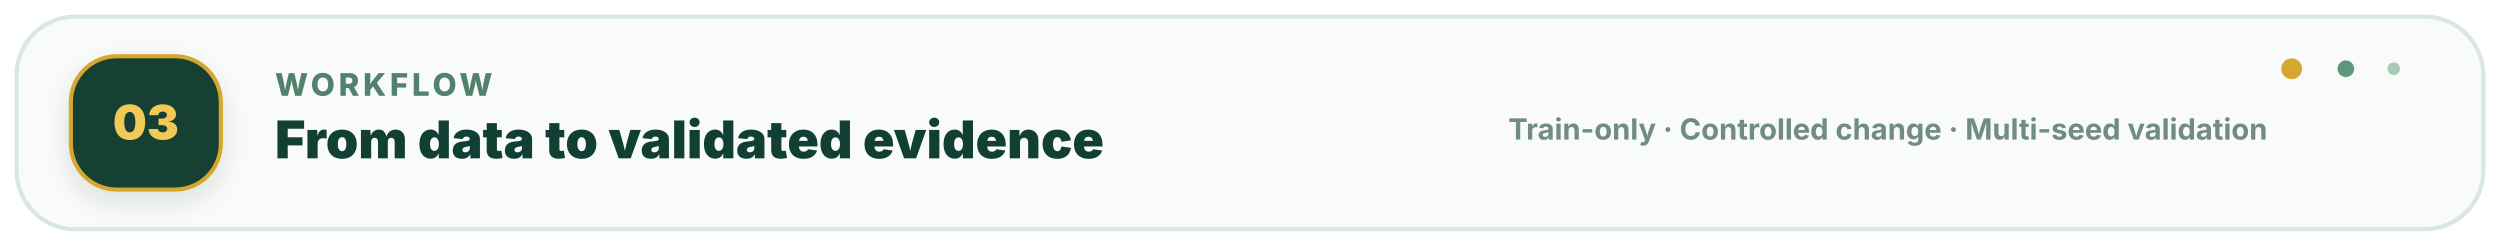
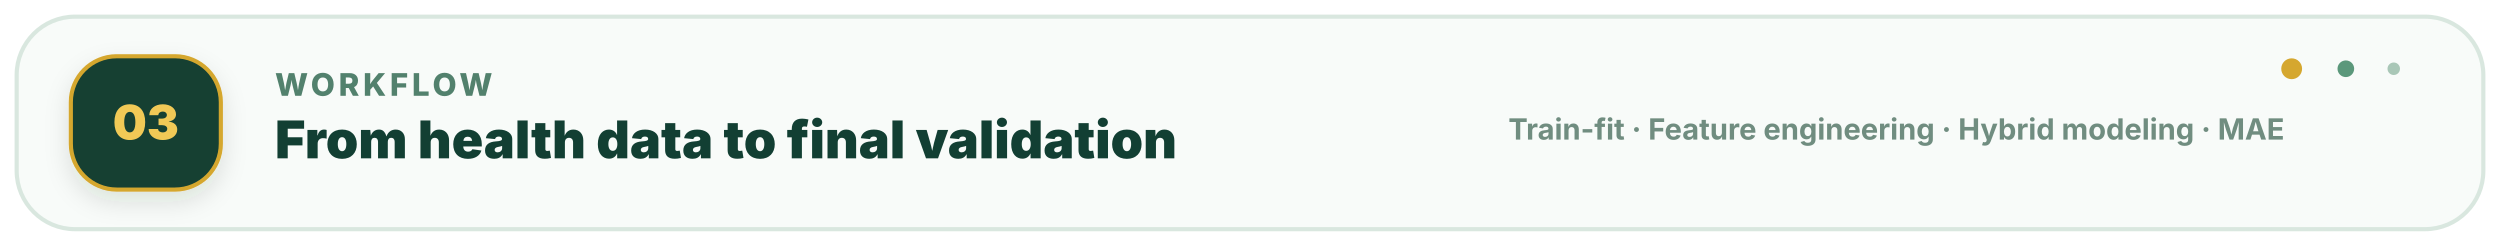
- <svg xmlns="http://www.w3.org/2000/svg" width="1200" height="118" viewBox="0 0 1200 118">
+ <svg xmlns="http://www.w3.org/2000/svg" width="1200" height="118" viewBox="0 0 1200 118" role="img" aria-labelledby="title desc">
  <defs>
    <linearGradient id="line" x1="0" x2="1">
      <stop offset="0" stop-color="#d5a72f" />
      <stop offset=".45" stop-color="#73a88e" />
      <stop offset="1" stop-color="#dce9e1" stop-opacity=".15" />
    </linearGradient>
    <filter id="shadow" x="-30%" y="-30%" width="160%" height="160%">
      <feDropShadow dx="0" dy="5" stdDeviation="6" flood-color="#0b2e25" flood-opacity=".12" />
    </filter>
  </defs>
  <rect x="8" y="8" width="1184" height="102" rx="28" fill="#f8fbf9" stroke="#d9e7df" stroke-width="2" />
  <g filter="url(#shadow)">
    <rect x="34" y="27" width="72" height="64" rx="22" fill="#123f33" stroke="#d5a72f" stroke-width="2" />
    <text x="70" y="67" text-anchor="middle" font-family="Inter, Noto Sans KR, sans-serif" font-size="23" font-weight="850" fill="#f1c957">03</text>
  </g>
  <text x="132" y="46" font-family="Inter, Noto Sans KR, sans-serif" font-size="15" font-weight="800" fill="#52816d" letter-spacing="1.8">WORKFLOW</text>
-   <text x="132" y="76" font-family="Inter, Noto Sans KR, sans-serif" font-size="25" font-weight="850" fill="#123f33">From data to validated evidence</text>
-   <text x="724" y="67" font-family="Inter, Noto Sans KR, sans-serif" font-size="14" font-weight="650" fill="#708d80">Train-only · Controlled change · Multi-seed validation</text>
+   <text x="132" y="76" font-family="Inter, Noto Sans KR, sans-serif" font-size="25" font-weight="850" fill="#123f33">From health data to final validation</text>
+   <text x="724" y="67" font-family="Inter, Noto Sans KR, sans-serif" font-size="14" font-weight="650" fill="#708d80">Train-fit · Feature engineering · Hybrid modeling · MAE</text>
  <line x1="132" y1="94" x2="1155" y2="94" stroke="url(#line)" stroke-width="3" stroke-linecap="round" />
  <circle cx="1100" cy="33" r="5" fill="#d5a72f" />
  <circle cx="1126" cy="33" r="4" fill="#5b987b" />
  <circle cx="1149" cy="33" r="3" fill="#a9c7b7" />
</svg>
